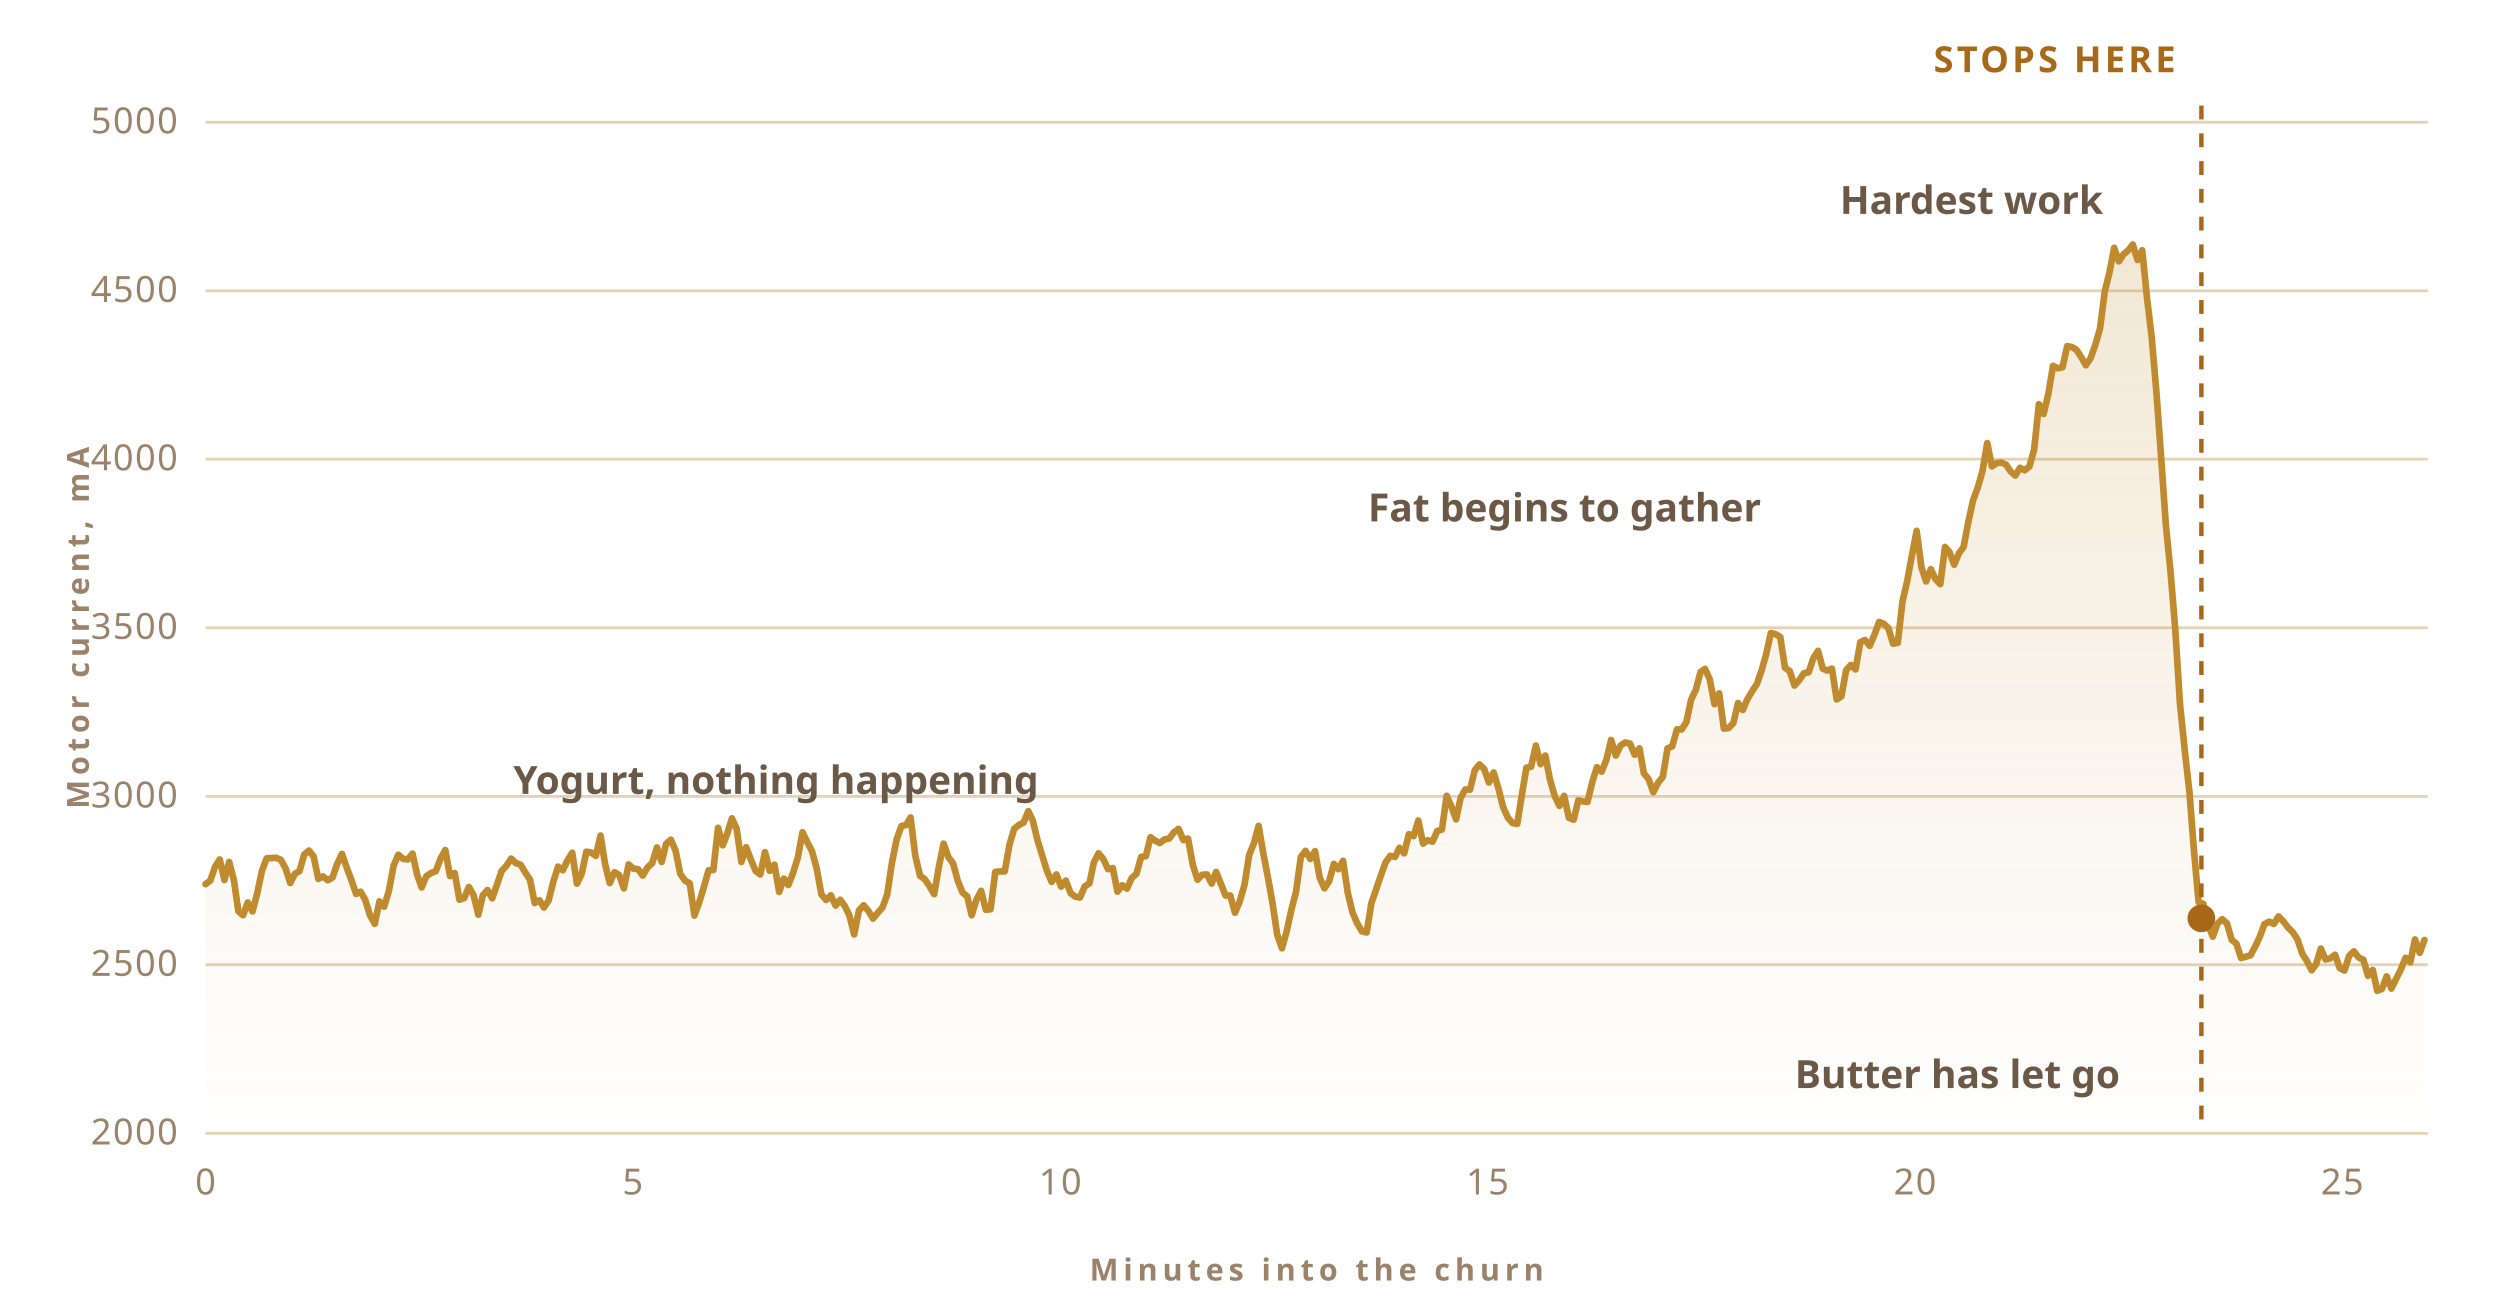
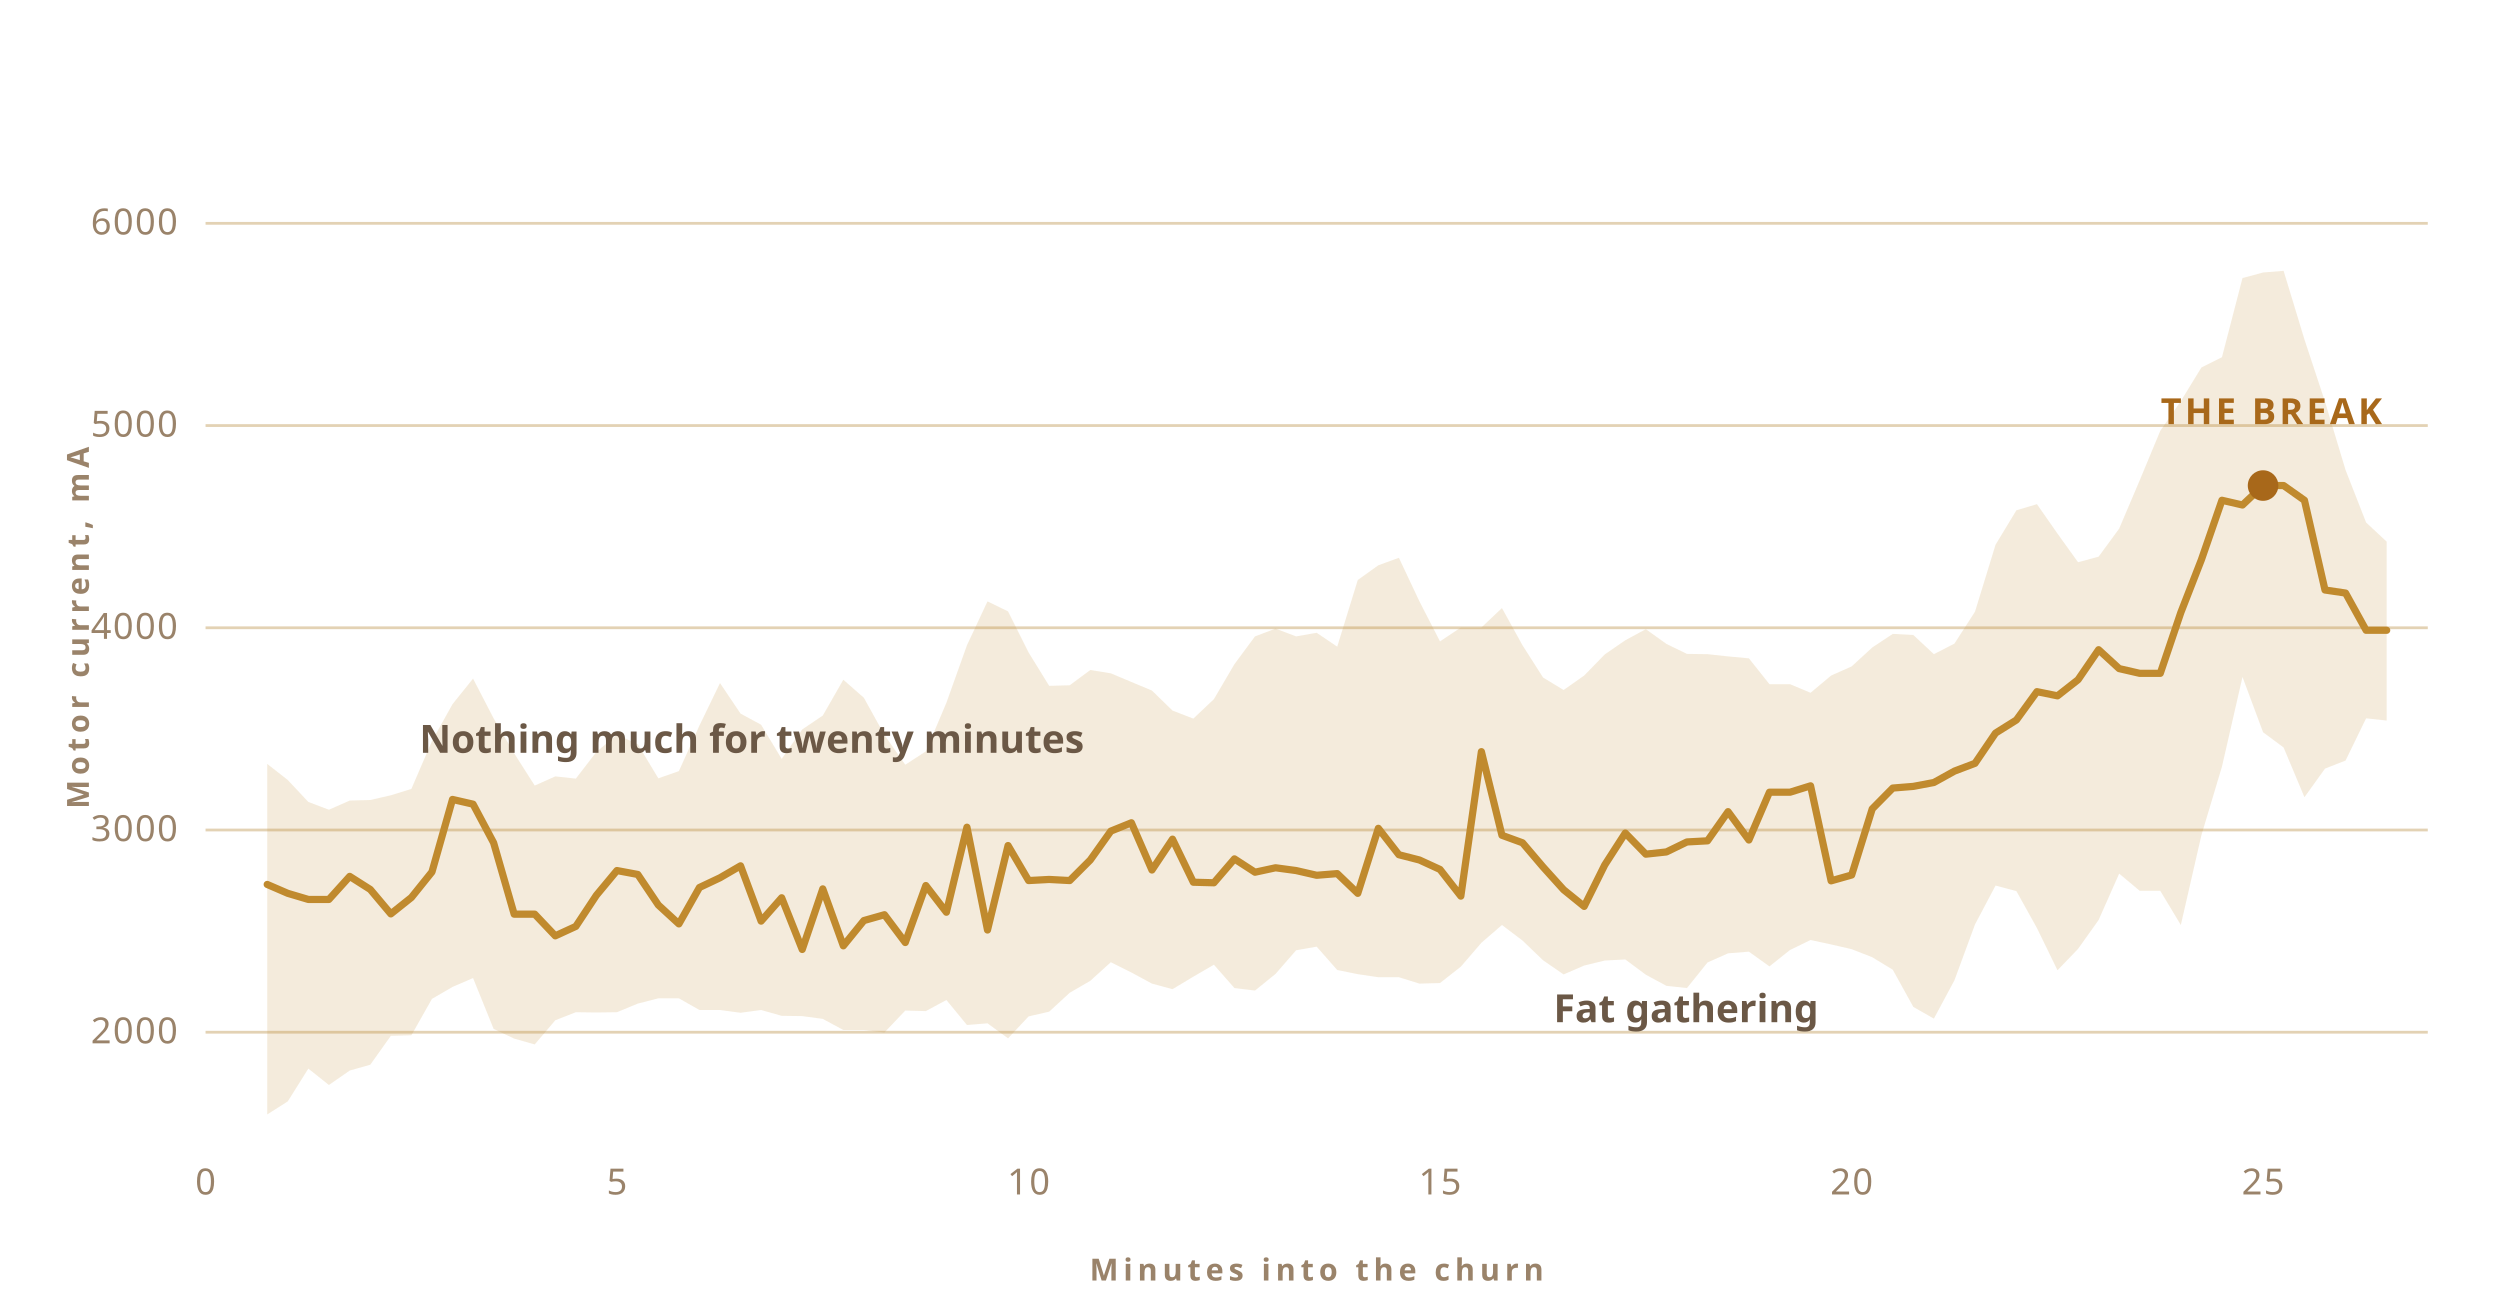
- <svg xmlns="http://www.w3.org/2000/svg" viewBox="0 0 900 470" role="img" aria-label="Chart of motor current across one churn. The line sits flat for about fifteen minutes, climbs as the fat gathers, peaks, then falls away sharply where the machine stops.">
+ <svg xmlns="http://www.w3.org/2000/svg" viewBox="0 0 900 470" role="img" aria-label="Motor current across one churn, from the sensor log. The load sits near 2700 milliamps for the first twenty minutes, climbs as the fat gathers, peaks near 4700, then falls away.">
  <style>
 .grid{stroke:#e3d2b4;stroke-width:1}
 .ax{font:13px "Avenir Next","Segoe UI",sans-serif;fill:#9a836a;letter-spacing:.04em}
 .lbl{font:600 14px "Avenir Next","Segoe UI",sans-serif;fill:#6b5846}
 .lbl-s{font:600 13px "Avenir Next","Segoe UI",sans-serif;fill:#a8681a;letter-spacing:.09em}
 .unit{font:600 11px "Avenir Next","Segoe UI",sans-serif;fill:#9a836a;letter-spacing:.16em;text-transform:uppercase}
-  .trace{fill:none;stroke:#c08a2e;stroke-width:2.4;stroke-linejoin:round;stroke-linecap:round}
-  .stopline{stroke:#a8681a;stroke-width:1.6;stroke-dasharray:5 5}
+  .band{fill:#c08a2e;opacity:.17}
+  .trace{fill:none;stroke:#c08a2e;stroke-width:2.6;stroke-linejoin:round;stroke-linecap:round}
</style>
-   <defs>
-     <linearGradient id="fade" x1="0" x2="0" y1="0" y2="1">
-       <stop offset="0" stop-color="#c08a2e" stop-opacity=".20" />
-       <stop offset="1" stop-color="#c08a2e" stop-opacity="0" />
-     </linearGradient>
-   </defs>
  <g>
-     <line x1="74" y1="408.0" x2="874" y2="408.0" class="grid" />
-     <text x="64" y="412.0" class="ax" text-anchor="end">2000</text>
-     <line x1="74" y1="347.3" x2="874" y2="347.3" class="grid" />
-     <text x="64" y="351.3" class="ax" text-anchor="end">2500</text>
-     <line x1="74" y1="286.7" x2="874" y2="286.7" class="grid" />
-     <text x="64" y="290.7" class="ax" text-anchor="end">3000</text>
+     <line x1="74" y1="371.6" x2="874" y2="371.6" class="grid" />
+     <text x="64" y="375.6" class="ax" text-anchor="end">2000</text>
+     <line x1="74" y1="298.8" x2="874" y2="298.8" class="grid" />
+     <text x="64" y="302.8" class="ax" text-anchor="end">3000</text>
    <line x1="74" y1="226.0" x2="874" y2="226.0" class="grid" />
-     <text x="64" y="230.0" class="ax" text-anchor="end">3500</text>
-     <line x1="74" y1="165.3" x2="874" y2="165.3" class="grid" />
-     <text x="64" y="169.3" class="ax" text-anchor="end">4000</text>
-     <line x1="74" y1="104.7" x2="874" y2="104.7" class="grid" />
-     <text x="64" y="108.7" class="ax" text-anchor="end">4500</text>
-     <line x1="74" y1="44.0" x2="874" y2="44.0" class="grid" />
-     <text x="64" y="48.0" class="ax" text-anchor="end">5000</text>
+     <text x="64" y="230.0" class="ax" text-anchor="end">4000</text>
+     <line x1="74" y1="153.2" x2="874" y2="153.2" class="grid" />
+     <text x="64" y="157.2" class="ax" text-anchor="end">5000</text>
+     <line x1="74" y1="80.4" x2="874" y2="80.4" class="grid" />
+     <text x="64" y="84.4" class="ax" text-anchor="end">6000</text>
    <text x="74.0" y="430.0" class="ax" text-anchor="middle">0</text>
-     <text x="227.8" y="430.0" class="ax" text-anchor="middle">5</text>
-     <text x="381.7" y="430.0" class="ax" text-anchor="middle">10</text>
-     <text x="535.5" y="430.0" class="ax" text-anchor="middle">15</text>
-     <text x="689.4" y="430.0" class="ax" text-anchor="middle">20</text>
-     <text x="843.2" y="430.0" class="ax" text-anchor="middle">25</text>
+     <text x="222.1" y="430.0" class="ax" text-anchor="middle">5</text>
+     <text x="370.3" y="430.0" class="ax" text-anchor="middle">10</text>
+     <text x="518.4" y="430.0" class="ax" text-anchor="middle">15</text>
+     <text x="666.6" y="430.0" class="ax" text-anchor="middle">20</text>
+     <text x="814.7" y="430.0" class="ax" text-anchor="middle">25</text>
  </g>
-   <path d="M74.0,318.3 L75.7,317.0 L77.4,312.1 L79.1,309.4 L80.8,316.8 L82.5,310.3 L84.2,316.8 L85.8,328.0 L87.5,329.5 L89.2,324.9 L90.9,328.1 L92.6,321.6 L94.3,313.5 L96.0,309.0 L97.7,308.9 L99.4,308.8 L101.1,309.5 L102.8,312.6 L104.5,317.9 L106.2,314.5 L107.8,313.6 L109.5,307.7 L111.2,306.2 L112.9,308.3 L114.6,316.4 L116.3,315.5 L118.0,316.9 L119.7,315.9 L121.4,311.0 L123.1,307.4 L124.8,312.3 L126.5,316.8 L128.2,321.8 L129.8,321.0 L131.5,324.0 L133.2,329.5 L134.9,332.6 L136.6,324.5 L138.3,326.4 L140.0,320.7 L141.7,311.6 L143.4,307.7 L145.1,309.2 L146.8,309.4 L148.5,307.3 L150.2,315.0 L151.8,319.5 L153.5,315.4 L155.2,314.3 L156.9,313.6 L158.6,309.1 L160.3,306.0 L162.0,315.4 L163.7,314.3 L165.4,323.9 L167.1,323.3 L168.8,319.3 L170.5,322.3 L172.2,329.3 L173.8,322.3 L175.5,320.4 L177.2,323.4 L178.9,318.5 L180.6,313.5 L182.3,311.7 L184.0,309.1 L185.7,310.7 L187.4,311.3 L189.1,314.1 L190.8,316.7 L192.5,325.1 L194.2,324.1 L195.8,326.7 L197.5,324.2 L199.2,317.4 L200.9,312.0 L202.6,313.3 L204.3,309.7 L206.0,307.0 L207.7,318.1 L209.4,314.6 L211.1,306.6 L212.8,306.9 L214.5,308.1 L216.2,300.8 L217.8,310.9 L219.5,317.9 L221.2,314.0 L222.9,315.0 L224.6,319.8 L226.3,311.2 L228.0,312.7 L229.7,312.9 L231.4,315.2 L233.1,312.3 L234.8,310.7 L236.5,305.1 L238.2,310.3 L239.8,303.8 L241.5,302.3 L243.2,306.2 L244.9,314.6 L246.6,317.0 L248.3,318.0 L250.0,329.6 L251.7,324.9 L253.4,319.3 L255.1,313.3 L256.8,313.2 L258.5,298.0 L260.2,304.3 L261.8,300.1 L263.5,294.6 L265.2,298.4 L266.9,310.3 L268.6,305.0 L270.3,309.4 L272.0,313.5 L273.7,314.8 L275.4,306.8 L277.1,313.5 L278.8,311.3 L280.5,321.1 L282.2,316.3 L283.8,318.6 L285.5,314.3 L287.2,308.8 L288.9,299.6 L290.6,303.1 L292.3,306.4 L294.0,312.6 L295.7,322.0 L297.4,324.0 L299.1,322.3 L300.8,326.0 L302.5,323.9 L304.2,326.3 L305.8,329.6 L307.5,336.4 L309.2,327.8 L310.9,325.9 L312.6,327.9 L314.3,330.7 L316.0,328.6 L317.7,326.7 L319.4,322.0 L321.1,310.6 L322.8,302.1 L324.5,297.4 L326.2,297.0 L327.8,294.3 L329.5,308.0 L331.2,315.3 L332.9,316.5 L334.6,319.0 L336.3,321.9 L338.0,312.0 L339.7,303.7 L341.4,308.5 L343.1,310.8 L344.8,317.1 L346.5,321.3 L348.2,322.7 L349.8,329.5 L351.5,323.9 L353.2,320.7 L354.9,327.5 L356.6,327.3 L358.3,313.9 L360.0,313.7 L361.7,313.7 L363.4,304.1 L365.1,298.4 L366.8,297.0 L368.5,296.1 L370.2,292.0 L371.8,295.4 L373.5,302.5 L375.2,308.0 L376.9,313.5 L378.6,317.5 L380.3,314.8 L382.0,319.2 L383.7,317.0 L385.4,321.5 L387.1,322.8 L388.8,323.1 L390.5,319.1 L392.2,318.0 L393.8,310.4 L395.5,307.2 L397.2,309.3 L398.9,312.9 L400.6,312.5 L402.3,321.0 L404.0,318.7 L405.7,319.9 L407.4,316.1 L409.1,314.6 L410.8,308.5 L412.5,308.2 L414.2,301.4 L415.8,302.6 L417.5,303.5 L419.2,302.2 L420.9,301.9 L422.6,299.6 L424.3,298.4 L426.0,302.4 L427.7,301.9 L429.4,311.3 L431.1,316.7 L432.8,314.9 L434.5,314.8 L436.2,318.1 L437.8,313.9 L439.5,318.1 L441.2,322.4 L442.9,322.4 L444.6,328.6 L446.3,324.5 L448.0,318.6 L449.7,307.8 L451.4,303.6 L453.1,297.3 L454.8,307.3 L456.5,316.1 L458.2,325.7 L459.8,336.5 L461.5,341.4 L463.2,335.3 L464.9,327.5 L466.6,320.9 L468.3,308.5 L470.0,306.3 L471.7,309.2 L473.4,306.4 L475.1,316.0 L476.8,319.8 L478.5,317.2 L480.2,311.0 L481.8,312.9 L483.5,309.9 L485.2,321.4 L486.9,328.5 L488.6,332.4 L490.3,335.3 L492.0,335.7 L493.7,325.1 L495.4,320.2 L497.1,315.2 L498.8,310.5 L500.5,308.1 L502.2,308.5 L503.8,305.2 L505.5,307.2 L507.2,300.3 L508.9,301.0 L510.6,295.4 L512.3,303.7 L514.0,302.5 L515.7,303.0 L517.4,299.2 L519.1,298.6 L520.8,286.5 L522.5,290.3 L524.2,295.0 L525.8,287.3 L527.5,284.2 L529.2,284.3 L530.9,277.3 L532.6,275.2 L534.3,276.8 L536.0,281.7 L537.7,278.1 L539.4,283.7 L541.1,290.5 L542.8,294.3 L544.5,296.3 L546.2,296.6 L547.8,286.6 L549.5,276.4 L551.2,276.0 L552.9,268.4 L554.6,275.1 L556.3,272.0 L558.0,280.7 L559.7,286.6 L561.4,290.1 L563.1,286.5 L564.8,294.4 L566.5,295.1 L568.2,288.1 L569.8,288.5 L571.5,288.7 L573.2,281.6 L574.9,276.2 L576.6,277.8 L578.3,273.5 L580.0,266.4 L581.7,272.0 L583.4,268.4 L585.1,267.3 L586.8,267.7 L588.5,271.7 L590.2,269.4 L591.8,278.4 L593.5,280.5 L595.2,285.2 L596.9,281.8 L598.6,279.7 L600.3,269.4 L602.0,268.7 L603.7,262.6 L605.4,262.6 L607.1,259.9 L608.8,251.9 L610.5,248.3 L612.2,241.9 L613.8,240.8 L615.5,244.5 L617.2,253.5 L618.9,249.6 L620.6,262.3 L622.3,262.1 L624.0,260.3 L625.7,253.1 L627.4,255.6 L629.1,251.6 L630.8,248.8 L632.5,246.2 L634.2,241.3 L635.8,235.6 L637.5,227.9 L639.2,228.3 L640.9,229.3 L642.6,240.4 L644.3,241.6 L646.0,246.8 L647.7,244.9 L649.4,242.4 L651.1,242.0 L652.8,237.0 L654.5,234.3 L656.2,240.7 L657.8,241.4 L659.5,240.7 L661.2,251.8 L662.9,250.7 L664.6,241.3 L666.3,239.4 L668.0,241.0 L669.7,231.2 L671.4,230.4 L673.1,232.5 L674.8,228.5 L676.5,223.9 L678.2,224.6 L679.8,226.1 L681.5,231.7 L683.2,231.4 L684.9,216.5 L686.6,209.1 L688.3,199.9 L690.0,191.1 L691.7,204.2 L693.4,209.3 L695.1,204.9 L696.8,208.5 L698.5,210.3 L700.2,196.9 L701.8,198.7 L703.5,203.3 L705.2,199.2 L706.9,196.9 L708.6,187.9 L710.3,180.1 L712.0,175.5 L713.7,169.6 L715.4,159.5 L717.1,167.9 L718.8,166.7 L720.5,166.5 L722.2,167.3 L723.8,169.7 L725.5,171.2 L727.2,168.4 L728.9,169.3 L730.6,167.9 L732.3,161.8 L734.0,145.5 L735.7,149.0 L737.4,141.8 L739.1,131.7 L740.8,132.6 L742.5,132.2 L744.2,124.6 L745.8,124.9 L747.5,125.9 L749.2,128.5 L750.9,131.5 L752.6,129.0 L754.3,124.2 L756.0,118.3 L757.7,105.0 L759.4,98.1 L761.1,89.2 L762.8,94.1 L764.5,91.5 L766.2,90.1 L767.8,88.0 L769.5,93.6 L771.2,90.1 L772.9,107.0 L774.6,121.3 L776.3,141.1 L778.0,164.5 L779.7,188.9 L781.4,205.9 L783.1,226.6 L784.8,253.5 L786.5,270.0 L788.2,285.1 L789.8,305.9 L791.5,324.8 L793.2,325.4 L794.9,333.0 L796.6,337.2 L798.3,332.5 L800.0,330.9 L801.7,332.4 L803.4,338.3 L805.1,339.7 L806.8,344.9 L808.5,344.4 L810.2,343.9 L811.8,340.9 L813.5,337.3 L815.2,332.7 L816.9,331.8 L818.6,332.6 L820.3,329.9 L822.0,331.7 L823.7,333.9 L825.4,335.6 L827.1,338.2 L828.8,343.3 L830.5,346.0 L832.2,349.3 L833.8,347.1 L835.5,341.5 L837.2,345.4 L838.9,345.0 L840.6,343.7 L842.3,348.5 L844.0,349.4 L845.7,344.1 L847.4,342.5 L849.1,344.7 L850.8,345.5 L852.5,351.3 L854.2,349.2 L855.8,356.7 L857.5,356.0 L859.2,351.5 L860.9,355.9 L862.6,352.4 L864.3,349.0 L866.0,344.8 L867.7,346.4 L869.4,338.2 L871.1,343.0 L872.8,338.4 L872.8,408.0 L74.0,408.0 Z" fill="url(#fade)" />
-   <path d="M74.0,318.3 L75.7,317.0 L77.4,312.1 L79.1,309.4 L80.8,316.8 L82.5,310.3 L84.2,316.8 L85.8,328.0 L87.5,329.5 L89.2,324.9 L90.9,328.1 L92.6,321.6 L94.3,313.5 L96.0,309.0 L97.7,308.9 L99.4,308.8 L101.1,309.5 L102.8,312.6 L104.5,317.9 L106.2,314.5 L107.8,313.6 L109.5,307.7 L111.2,306.2 L112.9,308.3 L114.6,316.4 L116.3,315.5 L118.0,316.9 L119.7,315.9 L121.4,311.0 L123.1,307.4 L124.8,312.3 L126.5,316.8 L128.2,321.8 L129.8,321.0 L131.5,324.0 L133.2,329.5 L134.9,332.6 L136.6,324.5 L138.3,326.4 L140.0,320.7 L141.7,311.6 L143.4,307.7 L145.1,309.2 L146.8,309.4 L148.5,307.3 L150.2,315.0 L151.8,319.5 L153.5,315.4 L155.2,314.3 L156.9,313.6 L158.6,309.1 L160.3,306.0 L162.0,315.4 L163.7,314.3 L165.4,323.9 L167.1,323.3 L168.8,319.3 L170.5,322.3 L172.2,329.3 L173.8,322.3 L175.5,320.4 L177.2,323.4 L178.9,318.5 L180.6,313.5 L182.3,311.7 L184.0,309.1 L185.7,310.7 L187.4,311.3 L189.1,314.1 L190.8,316.7 L192.5,325.1 L194.2,324.1 L195.8,326.7 L197.5,324.2 L199.2,317.4 L200.9,312.0 L202.6,313.3 L204.3,309.7 L206.0,307.0 L207.7,318.1 L209.4,314.6 L211.1,306.6 L212.8,306.9 L214.5,308.1 L216.2,300.8 L217.8,310.9 L219.5,317.9 L221.2,314.0 L222.9,315.0 L224.6,319.8 L226.3,311.2 L228.0,312.7 L229.7,312.9 L231.4,315.2 L233.1,312.3 L234.8,310.7 L236.5,305.1 L238.2,310.3 L239.8,303.8 L241.5,302.3 L243.2,306.2 L244.9,314.6 L246.6,317.0 L248.3,318.0 L250.0,329.6 L251.7,324.9 L253.4,319.3 L255.1,313.3 L256.8,313.2 L258.5,298.0 L260.2,304.3 L261.8,300.1 L263.5,294.6 L265.2,298.4 L266.9,310.3 L268.6,305.0 L270.3,309.4 L272.0,313.5 L273.7,314.8 L275.4,306.8 L277.1,313.5 L278.8,311.3 L280.5,321.1 L282.2,316.3 L283.8,318.6 L285.5,314.3 L287.2,308.8 L288.9,299.6 L290.6,303.1 L292.3,306.4 L294.0,312.6 L295.7,322.0 L297.4,324.0 L299.1,322.3 L300.8,326.0 L302.5,323.9 L304.2,326.3 L305.8,329.6 L307.5,336.4 L309.2,327.8 L310.9,325.9 L312.6,327.9 L314.3,330.7 L316.0,328.6 L317.7,326.7 L319.4,322.0 L321.1,310.6 L322.8,302.1 L324.5,297.4 L326.2,297.0 L327.8,294.3 L329.5,308.0 L331.2,315.3 L332.9,316.5 L334.6,319.0 L336.3,321.9 L338.0,312.0 L339.7,303.7 L341.4,308.5 L343.1,310.8 L344.8,317.1 L346.5,321.3 L348.2,322.7 L349.8,329.5 L351.5,323.9 L353.2,320.7 L354.9,327.5 L356.6,327.3 L358.3,313.9 L360.0,313.7 L361.7,313.7 L363.4,304.1 L365.1,298.4 L366.8,297.0 L368.5,296.1 L370.2,292.0 L371.8,295.4 L373.5,302.5 L375.2,308.0 L376.9,313.5 L378.6,317.5 L380.3,314.8 L382.0,319.2 L383.7,317.0 L385.4,321.5 L387.1,322.8 L388.8,323.1 L390.5,319.1 L392.2,318.0 L393.8,310.4 L395.5,307.2 L397.2,309.3 L398.9,312.9 L400.6,312.5 L402.3,321.0 L404.0,318.7 L405.7,319.9 L407.4,316.1 L409.1,314.6 L410.8,308.5 L412.5,308.2 L414.2,301.4 L415.8,302.6 L417.5,303.5 L419.2,302.2 L420.9,301.9 L422.6,299.6 L424.3,298.4 L426.0,302.4 L427.7,301.9 L429.4,311.3 L431.1,316.7 L432.8,314.9 L434.5,314.8 L436.2,318.1 L437.8,313.9 L439.5,318.1 L441.2,322.4 L442.9,322.4 L444.6,328.6 L446.3,324.5 L448.0,318.6 L449.7,307.8 L451.4,303.6 L453.1,297.3 L454.8,307.3 L456.5,316.1 L458.2,325.7 L459.8,336.5 L461.5,341.4 L463.2,335.3 L464.9,327.5 L466.6,320.9 L468.3,308.5 L470.0,306.3 L471.7,309.2 L473.4,306.4 L475.1,316.0 L476.8,319.8 L478.5,317.2 L480.2,311.0 L481.8,312.9 L483.5,309.9 L485.2,321.4 L486.9,328.5 L488.6,332.4 L490.3,335.3 L492.0,335.7 L493.7,325.1 L495.4,320.2 L497.1,315.2 L498.8,310.5 L500.5,308.1 L502.2,308.5 L503.8,305.2 L505.5,307.2 L507.2,300.3 L508.9,301.0 L510.6,295.4 L512.3,303.7 L514.0,302.5 L515.7,303.0 L517.4,299.2 L519.1,298.6 L520.8,286.5 L522.5,290.3 L524.2,295.0 L525.8,287.3 L527.5,284.2 L529.2,284.3 L530.9,277.3 L532.6,275.2 L534.3,276.8 L536.0,281.7 L537.7,278.1 L539.4,283.7 L541.1,290.5 L542.8,294.3 L544.5,296.3 L546.2,296.6 L547.8,286.6 L549.5,276.4 L551.2,276.0 L552.9,268.4 L554.6,275.1 L556.3,272.0 L558.0,280.7 L559.7,286.6 L561.4,290.1 L563.1,286.5 L564.8,294.4 L566.5,295.1 L568.2,288.1 L569.8,288.5 L571.5,288.7 L573.2,281.6 L574.9,276.2 L576.6,277.8 L578.3,273.5 L580.0,266.4 L581.7,272.0 L583.4,268.4 L585.1,267.3 L586.8,267.7 L588.5,271.7 L590.2,269.4 L591.8,278.4 L593.5,280.5 L595.2,285.2 L596.9,281.8 L598.6,279.7 L600.3,269.4 L602.0,268.7 L603.7,262.6 L605.4,262.6 L607.1,259.9 L608.8,251.9 L610.5,248.3 L612.2,241.9 L613.8,240.8 L615.5,244.5 L617.2,253.5 L618.9,249.6 L620.6,262.3 L622.3,262.1 L624.0,260.3 L625.7,253.1 L627.4,255.6 L629.1,251.6 L630.8,248.8 L632.5,246.2 L634.2,241.3 L635.8,235.6 L637.5,227.9 L639.2,228.3 L640.9,229.3 L642.6,240.4 L644.3,241.6 L646.0,246.8 L647.7,244.9 L649.4,242.4 L651.1,242.0 L652.8,237.0 L654.5,234.3 L656.2,240.7 L657.8,241.4 L659.5,240.7 L661.2,251.8 L662.9,250.7 L664.6,241.3 L666.3,239.4 L668.0,241.0 L669.7,231.2 L671.4,230.4 L673.1,232.5 L674.8,228.5 L676.5,223.9 L678.2,224.6 L679.8,226.1 L681.5,231.7 L683.2,231.4 L684.9,216.5 L686.6,209.1 L688.3,199.9 L690.0,191.1 L691.7,204.2 L693.4,209.3 L695.1,204.9 L696.8,208.5 L698.5,210.3 L700.2,196.9 L701.8,198.7 L703.5,203.3 L705.2,199.2 L706.9,196.9 L708.6,187.9 L710.3,180.1 L712.0,175.5 L713.7,169.6 L715.4,159.5 L717.1,167.9 L718.8,166.7 L720.5,166.5 L722.2,167.3 L723.8,169.7 L725.5,171.2 L727.2,168.4 L728.9,169.3 L730.6,167.9 L732.3,161.8 L734.0,145.5 L735.7,149.0 L737.4,141.8 L739.1,131.7 L740.8,132.6 L742.5,132.2 L744.2,124.6 L745.8,124.9 L747.5,125.9 L749.2,128.5 L750.9,131.5 L752.6,129.0 L754.3,124.2 L756.0,118.3 L757.7,105.0 L759.4,98.1 L761.1,89.2 L762.8,94.1 L764.5,91.5 L766.2,90.1 L767.8,88.0 L769.5,93.6 L771.2,90.1 L772.9,107.0 L774.6,121.3 L776.3,141.1 L778.0,164.5 L779.7,188.9 L781.4,205.9 L783.1,226.6 L784.8,253.5 L786.5,270.0 L788.2,285.1 L789.8,305.9 L791.5,324.8 L793.2,325.4 L794.9,333.0 L796.6,337.2 L798.3,332.5 L800.0,330.9 L801.7,332.4 L803.4,338.3 L805.1,339.7 L806.8,344.9 L808.5,344.4 L810.2,343.9 L811.8,340.9 L813.5,337.3 L815.2,332.7 L816.9,331.8 L818.6,332.6 L820.3,329.9 L822.0,331.7 L823.7,333.9 L825.4,335.6 L827.1,338.2 L828.8,343.3 L830.5,346.0 L832.2,349.3 L833.8,347.1 L835.5,341.5 L837.2,345.4 L838.9,345.0 L840.6,343.7 L842.3,348.5 L844.0,349.4 L845.7,344.1 L847.4,342.5 L849.1,344.7 L850.8,345.5 L852.5,351.3 L854.2,349.2 L855.8,356.7 L857.5,356.0 L859.2,351.5 L860.9,355.9 L862.6,352.4 L864.3,349.0 L866.0,344.8 L867.7,346.4 L869.4,338.2 L871.1,343.0 L872.8,338.4" class="trace" />
-   <line class="stopline" x1="792.5" y1="38" x2="792.5" y2="408" />
-   <circle cx="792.5" cy="330.6" r="5" fill="#a8681a" />
-   <text x="783.2" y="26.0" class="lbl-s" text-anchor="end">STOPS HERE</text>
-   <text x="184.8" y="285.8" class="lbl" text-anchor="start">Yogurt, nothing happening</text>
-   <text x="634.0" y="187.7" class="lbl" text-anchor="end">Fat begins to gather</text>
-   <text x="757.1" y="77.0" class="lbl" text-anchor="end">Hardest work</text>
-   <text x="763.2" y="391.7" class="lbl" text-anchor="end">Butter has let go</text>
+   <path d="M96.2,275.0 L103.6,280.8 L111.0,288.7 L118.4,291.5 L125.9,288.2 L133.3,288.0 L140.7,286.3 L148.1,284.0 L155.5,266.8 L162.9,253.5 L170.3,244.3 L177.7,258.6 L185.1,271.2 L192.5,282.8 L199.9,279.5 L207.3,280.3 L214.7,270.7 L222.1,264.5 L229.6,267.9 L237.0,280.2 L244.4,277.6 L251.8,261.2 L259.2,245.9 L266.6,256.9 L274.0,260.9 L281.4,273.2 L288.8,262.6 L296.2,257.6 L303.6,244.7 L311.0,251.2 L318.4,264.6 L325.9,275.3 L333.3,270.5 L340.7,253.0 L348.1,232.3 L355.5,216.5 L362.9,220.1 L370.3,234.9 L377.7,246.9 L385.1,246.7 L392.5,241.2 L399.9,242.4 L407.3,245.5 L414.7,248.6 L422.1,255.8 L429.6,258.7 L437.0,251.7 L444.4,239.1 L451.8,229.1 L459.2,226.3 L466.6,229.1 L474.0,227.8 L481.4,232.8 L488.8,208.8 L496.2,203.5 L503.6,200.8 L511.0,216.5 L518.4,230.9 L525.9,225.9 L533.3,225.9 L540.7,218.9 L548.1,232.3 L555.5,243.9 L562.9,248.4 L570.3,243.2 L577.7,235.6 L585.1,230.5 L592.5,226.5 L599.9,231.8 L607.3,235.4 L614.7,235.5 L622.1,236.3 L629.6,237.0 L637.0,246.3 L644.4,246.3 L651.8,249.4 L659.2,243.2 L666.6,239.9 L674.0,233.1 L681.4,228.2 L688.8,228.6 L696.2,235.5 L703.6,231.7 L711.0,220.2 L718.4,196.1 L725.9,183.7 L733.3,181.5 L740.7,192.1 L748.1,202.4 L755.5,200.4 L762.9,190.3 L770.3,172.9 L777.7,155.1 L785.1,144.4 L792.5,132.3 L799.9,128.6 L807.3,100.1 L814.7,98.1 L822.1,97.5 L829.6,122.2 L837.0,144.6 L844.4,169.2 L851.8,188.1 L859.2,195.0 L859.2,259.4 L851.8,258.6 L844.4,273.8 L837.0,276.7 L829.6,287.0 L822.1,269.1 L814.7,263.6 L807.3,243.7 L799.9,276.0 L792.5,300.7 L785.1,333.0 L777.7,320.7 L770.3,320.7 L762.9,314.5 L755.5,331.2 L748.1,341.6 L740.7,349.3 L733.3,334.1 L725.9,320.8 L718.4,318.8 L711.0,332.8 L703.6,352.9 L696.2,366.7 L688.8,362.5 L681.4,349.1 L674.0,344.6 L666.6,341.7 L659.2,340.0 L651.8,338.4 L644.4,342.0 L637.0,347.9 L629.6,342.6 L622.1,343.2 L614.7,346.5 L607.3,355.7 L599.9,354.9 L592.5,350.9 L585.1,345.4 L577.7,345.8 L570.3,347.6 L562.9,350.8 L555.5,345.7 L548.1,338.6 L540.7,333.0 L533.3,339.4 L525.9,348.0 L518.4,353.9 L511.0,354.1 L503.6,351.8 L496.2,351.8 L488.8,350.7 L481.4,349.2 L474.0,340.8 L466.6,342.1 L459.2,350.6 L451.8,356.6 L444.4,355.7 L437.0,347.3 L429.6,351.6 L422.1,356.1 L414.7,354.1 L407.3,350.1 L399.9,346.4 L392.5,353.1 L385.1,357.4 L377.7,364.2 L370.3,365.9 L362.9,373.8 L355.5,368.4 L348.1,369.0 L340.7,360.0 L333.3,364.0 L325.9,363.8 L318.4,371.7 L311.0,370.8 L303.6,370.8 L296.2,366.8 L288.8,365.8 L281.4,365.7 L274.0,363.6 L266.6,364.6 L259.2,363.6 L251.8,363.6 L244.4,359.4 L237.0,359.4 L229.6,361.3 L222.1,364.4 L214.7,364.5 L207.3,364.4 L199.9,367.3 L192.5,376.0 L185.1,373.9 L177.7,370.4 L170.3,352.1 L162.9,355.3 L155.5,359.6 L148.1,372.7 L140.7,372.9 L133.3,383.3 L125.9,385.4 L118.4,390.6 L111.0,384.7 L103.6,396.5 L96.2,401.2 Z" class="band" />
+   <path d="M96.2,318.4 L103.6,321.6 L111.0,323.8 L118.4,323.8 L125.9,315.5 L133.3,320.2 L140.7,329.0 L148.1,323.1 L155.5,313.9 L162.9,287.8 L170.3,289.5 L177.7,303.4 L185.1,329.1 L192.5,329.1 L199.9,336.9 L207.3,333.5 L214.7,322.3 L222.1,313.4 L229.6,314.8 L237.0,325.8 L244.4,332.6 L251.8,319.5 L259.2,316.0 L266.6,311.7 L274.0,331.6 L281.4,323.2 L288.8,341.8 L296.2,320.0 L303.6,340.5 L311.0,331.4 L318.4,329.3 L325.9,339.3 L333.3,318.8 L340.7,328.4 L348.1,297.8 L355.5,334.8 L362.9,304.4 L370.3,317.0 L377.7,316.6 L385.1,317.0 L392.5,309.6 L399.9,299.2 L407.3,296.2 L414.7,313.2 L422.1,302.1 L429.6,317.6 L437.0,317.8 L444.4,309.2 L451.8,314.0 L459.2,312.4 L466.6,313.4 L474.0,315.1 L481.4,314.5 L488.8,321.6 L496.2,298.2 L503.6,307.7 L511.0,309.6 L518.4,313.0 L525.9,322.6 L533.3,270.6 L540.7,300.7 L548.1,303.4 L555.5,312.1 L562.9,320.3 L570.3,326.3 L577.7,311.4 L585.1,299.9 L592.5,307.5 L599.9,306.7 L607.3,303.1 L614.7,302.7 L622.1,292.2 L629.6,302.4 L637.0,285.2 L644.4,285.2 L651.8,282.9 L659.2,317.1 L666.6,315.0 L674.0,291.2 L681.4,283.7 L688.8,283.1 L696.2,281.7 L703.6,277.6 L711.0,274.8 L718.4,263.9 L725.9,259.2 L733.3,249.0 L740.7,250.5 L748.1,244.7 L755.5,233.9 L762.9,240.7 L770.3,242.4 L777.7,242.4 L785.1,220.5 L792.5,201.5 L799.9,180.1 L807.3,181.8 L814.7,174.8 L822.1,174.8 L829.6,180.1 L837.0,212.4 L844.4,213.5 L851.8,226.9 L859.2,226.9" class="trace" />
+   <circle cx="814.7" cy="174.8" r="5.5" fill="#a8681a" />
+   <text x="151.0" y="271.0" class="lbl" text-anchor="start">Nothing much for twenty minutes</text>
+   <text x="654.7" y="368.0" class="lbl" text-anchor="end">Fat gathering</text>
+   <text x="817.7" y="152.7" class="lbl-s" text-anchor="middle">THE BREAK</text>
  <text x="32" y="226.0" class="unit" text-anchor="middle" transform="rotate(-90 32 226.0)">Motor current, mA</text>
  <text x="474.0" y="461" class="unit" text-anchor="middle">Minutes into the churn</text>
</svg>
